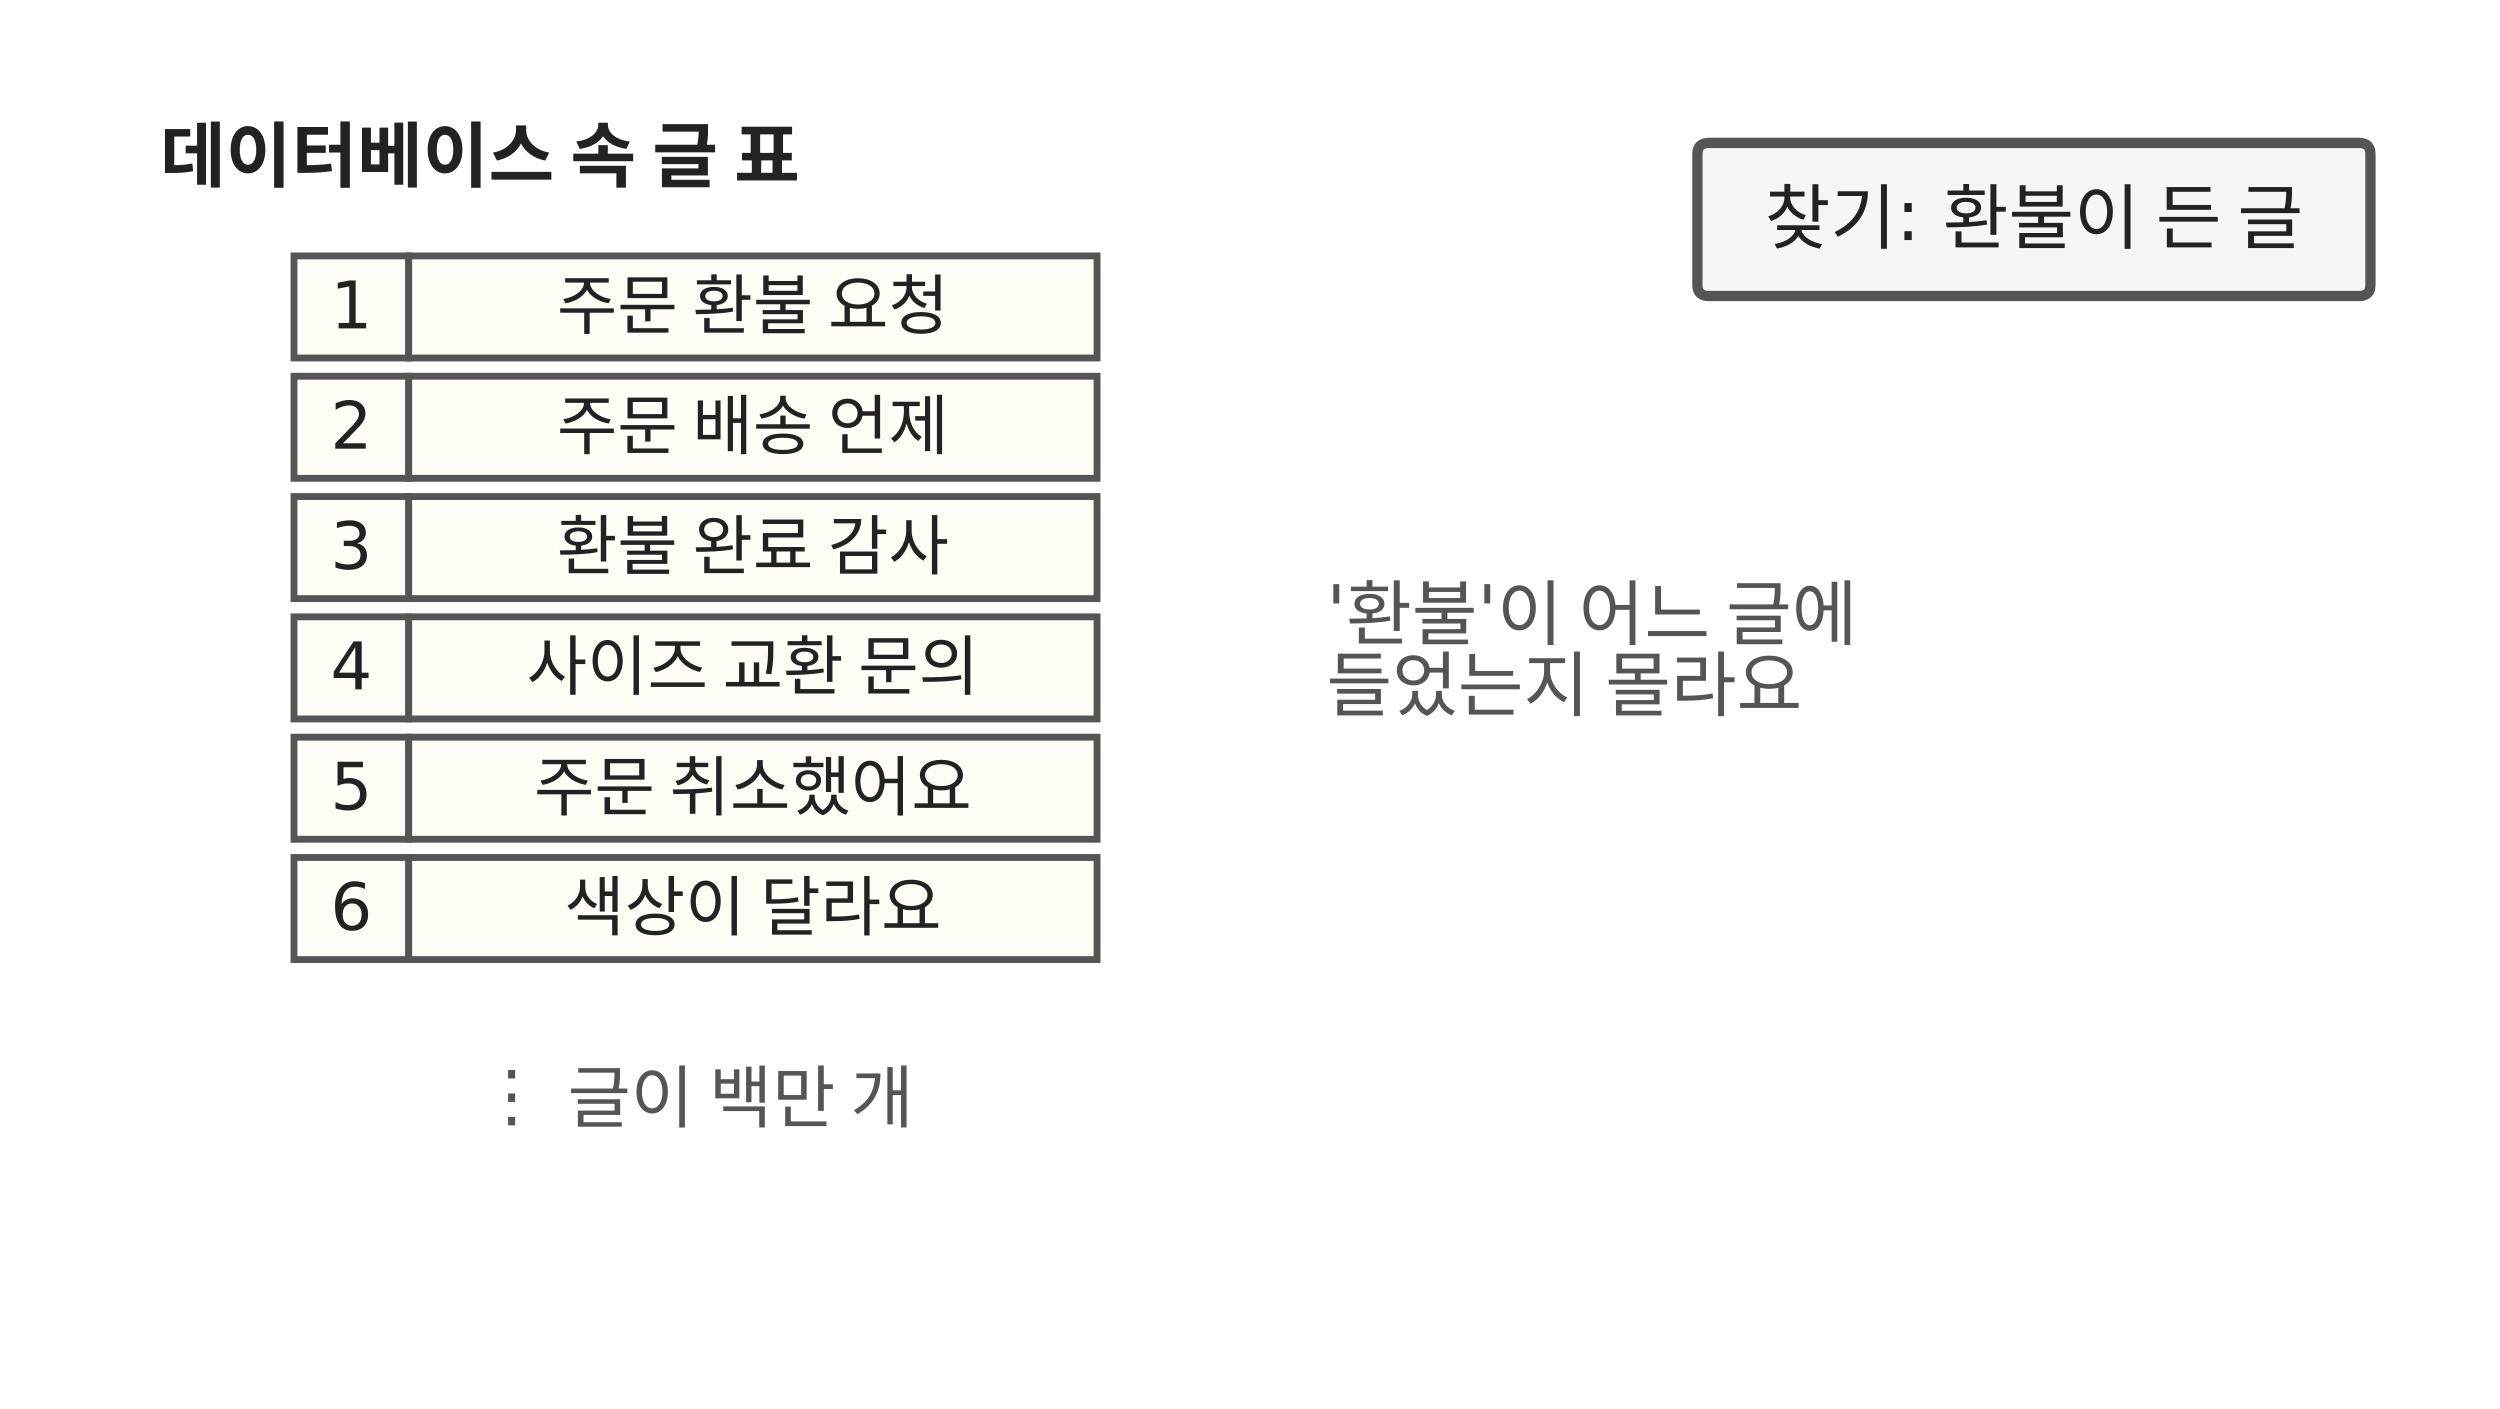
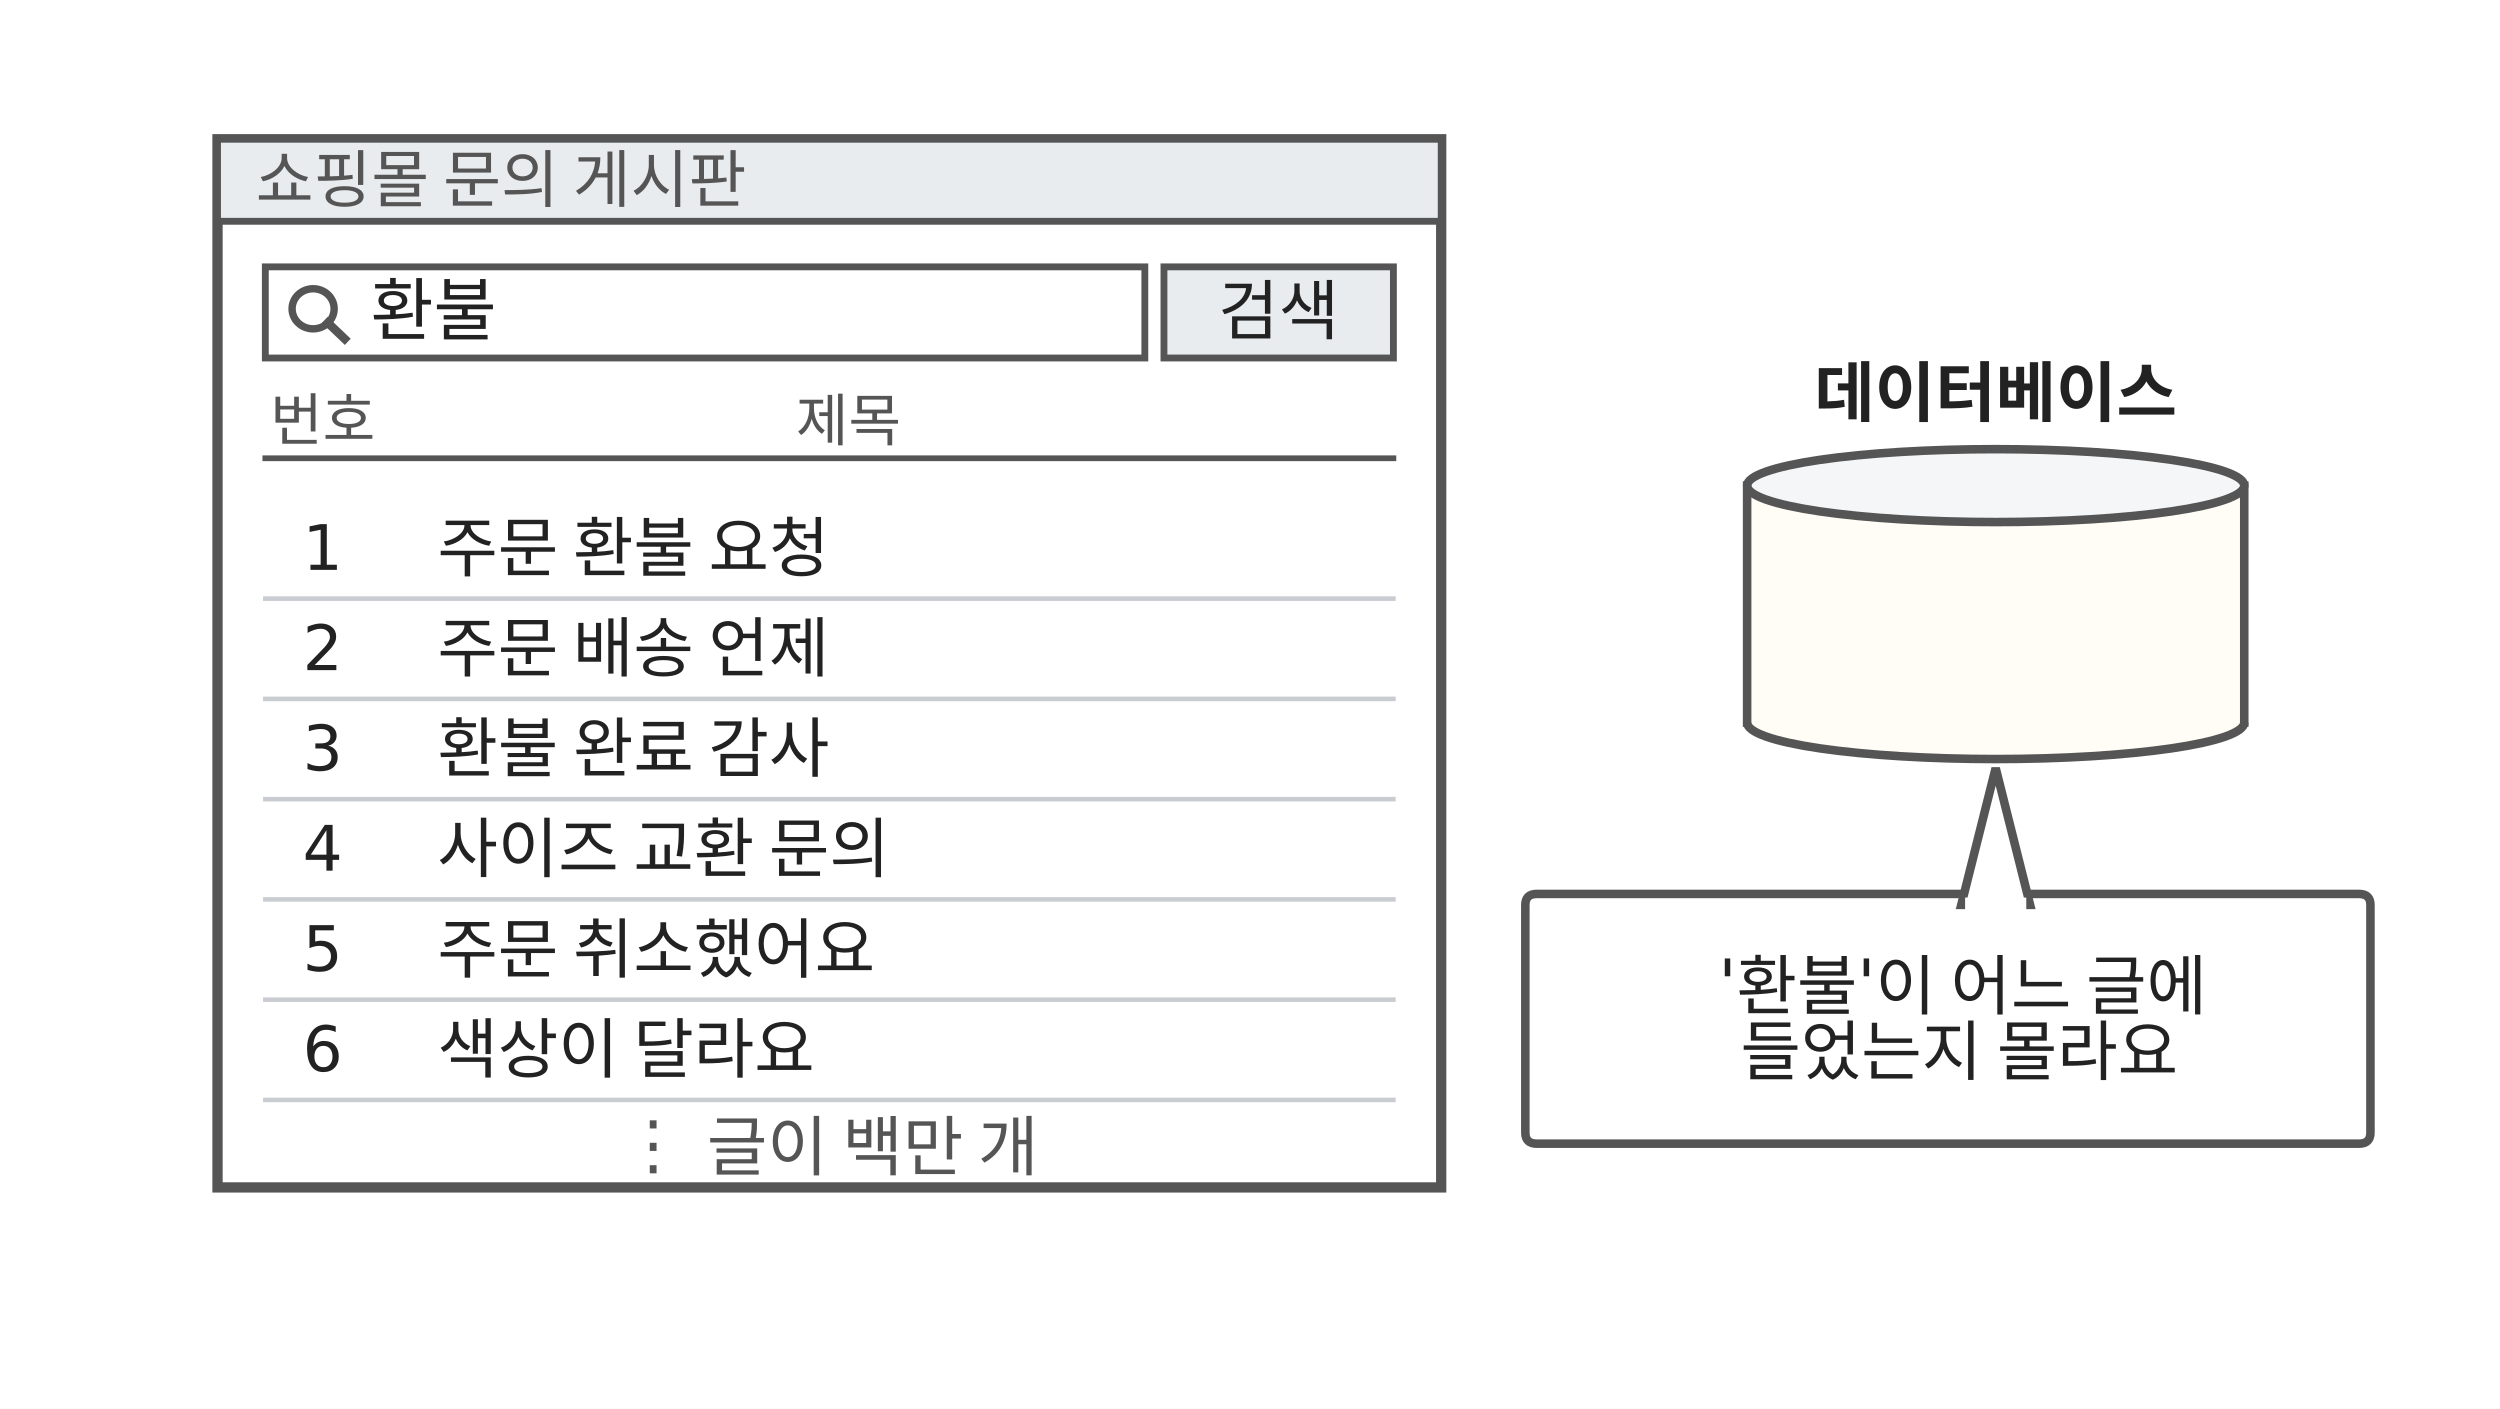
<svg xmlns="http://www.w3.org/2000/svg" width="437.76pt" height="246.672pt" viewBox="0 0 437.76 246.672" version="1.1">
  <defs>
    <style type="text/css">*{stroke-linejoin: round; stroke-linecap: butt}</style>
  </defs>
  <g id="figure_1">
    <g id="patch_1">
      <path d="M 0 246.672  L 437.76 246.672  L 437.76 0  L 0 0  z " style="fill: #ffffff" />
    </g>
    <g id="axes_1">
      <g id="patch_2">
-         <path d="M 18 228.672  L 419.76 228.672  L 419.76 18  L 18 18  L 18 228.672  z " clip-path="url(#pfcfb9cf62e)" style="fill: none" />
+         <path d="M 18 228.672  L 419.76 228.672  L 419.76 18  L 18 18  L 18 228.672  z " clip-path="url(#pef11ce9cfb)" style="fill: none" />
      </g>
      <g id="patch_3">
-         <path d="M 299.232 51.835  L 413.064 51.835  Q 415.073 51.835 415.073 49.92  L 415.073 26.938  Q 415.073 25.022 413.064 25.022  L 299.232 25.022  Q 297.223 25.022 297.223 26.938  L 297.223 49.92  Q 297.223 51.835 299.232 51.835  z " clip-path="url(#pfcfb9cf62e)" style="fill: #f4f6f8; stroke: #555555; stroke-width: 1.8; stroke-linejoin: miter" />
+         <path d="M 38.088 207.924  L 252.36 207.924  L 252.36 24.384  L 38.088 24.384  z " clip-path="url(#pef11ce9cfb)" style="fill: #ffffff; stroke: #555555; stroke-width: 1.8; stroke-linejoin: miter" />
      </g>
      <g id="patch_4">
-         <path d="M 51.48 62.688  L 71.568 62.688  L 71.568 44.813  L 51.48 44.813  z " clip-path="url(#pfcfb9cf62e)" style="fill: #fffdf5; stroke: #555555; stroke-width: 1.2; stroke-linejoin: miter" />
+         <path d="M 38.088 38.748  L 252.36 38.748  L 252.36 24.384  L 38.088 24.384  z " clip-path="url(#pef11ce9cfb)" style="fill: #e9ecef; stroke: #555555; stroke-width: 1.2; stroke-linejoin: miter" />
      </g>
      <g id="patch_5">
-         <path d="M 71.568 62.688  L 192.096 62.688  L 192.096 44.813  L 71.568 44.813  z " clip-path="url(#pfcfb9cf62e)" style="fill: #fffdf5; stroke: #555555; stroke-width: 1.2; stroke-linejoin: miter" />
+         <path d="M 46.458 62.688  L 200.466 62.688  L 200.466 46.728  L 46.458 46.728  z " clip-path="url(#pef11ce9cfb)" style="fill: #ffffff; stroke: #555555; stroke-width: 1.2; stroke-linejoin: miter" />
      </g>
      <g id="patch_6">
-         <path d="M 51.48 83.755  L 71.568 83.755  L 71.568 65.88  L 51.48 65.88  z " clip-path="url(#pfcfb9cf62e)" style="fill: #fffdf5; stroke: #555555; stroke-width: 1.2; stroke-linejoin: miter" />
+         <path d="M 54.828 57.581  C 55.805 57.581 56.742 57.211 57.432 56.552  C 58.123 55.894 58.511 55.001 58.511 54.07  C 58.511 53.138 58.123 52.245 57.432 51.587  C 56.742 50.928 55.805 50.558 54.828 50.558  C 53.851 50.558 52.914 50.928 52.224 51.587  C 51.533 52.245 51.145 53.138 51.145 54.07  C 51.145 55.001 51.533 55.894 52.224 56.552  C 52.914 57.211 53.851 57.581 54.828 57.581  L 54.828 57.581  z " clip-path="url(#pef11ce9cfb)" style="fill: none; stroke: #555555; stroke-width: 1.3; stroke-linejoin: miter" />
      </g>
      <g id="patch_7">
-         <path d="M 71.568 83.755  L 192.096 83.755  L 192.096 65.88  L 71.568 65.88  z " clip-path="url(#pfcfb9cf62e)" style="fill: #fffdf5; stroke: #555555; stroke-width: 1.2; stroke-linejoin: miter" />
+         <path d="M 203.814 62.688  L 243.99 62.688  L 243.99 46.728  L 203.814 46.728  z " clip-path="url(#pef11ce9cfb)" style="fill: #e9ecef; stroke: #555555; stroke-width: 1.2; stroke-linejoin: miter" />
      </g>
      <g id="patch_8">
-         <path d="M 51.48 104.822  L 71.568 104.822  L 71.568 86.947  L 51.48 86.947  z " clip-path="url(#pfcfb9cf62e)" style="fill: #fffdf5; stroke: #555555; stroke-width: 1.2; stroke-linejoin: miter" />
+         <path d="M 349.452 132.912  C 360.995 132.912 372.066 132.239 380.228 131.042  C 388.39 129.845 392.976 128.221 392.976 126.528  C 392.976 124.835 388.39 123.211 380.228 122.014  C 372.066 120.817 360.995 120.144 349.452 120.144  C 337.909 120.144 326.838 120.817 318.676 122.014  C 310.514 123.211 305.928 124.835 305.928 126.528  C 305.928 128.221 310.514 129.845 318.676 131.042  C 326.838 132.239 337.909 132.912 349.452 132.912  z " clip-path="url(#pef11ce9cfb)" style="fill: #fffdf5" />
      </g>
      <g id="patch_9">
-         <path d="M 71.568 104.822  L 192.096 104.822  L 192.096 86.947  L 71.568 86.947  z " clip-path="url(#pfcfb9cf62e)" style="fill: #fffdf5; stroke: #555555; stroke-width: 1.2; stroke-linejoin: miter" />
+         <path d="M 305.928 126.528  L 392.976 126.528  L 392.976 85.032  L 305.928 85.032  z " clip-path="url(#pef11ce9cfb)" style="fill: #fffdf5" />
      </g>
      <g id="patch_10">
-         <path d="M 51.48 125.89  L 71.568 125.89  L 71.568 108.014  L 51.48 108.014  z " clip-path="url(#pfcfb9cf62e)" style="fill: #fffdf5; stroke: #555555; stroke-width: 1.2; stroke-linejoin: miter" />
+         <path d="M 305.928 126.528  C 305.928 128.22 310.517 129.845 318.676 131.042  C 326.835 132.239 337.913 132.912 349.452 132.912  C 360.991 132.912 372.069 132.239 380.228 131.042  C 388.387 129.845 392.976 128.22 392.976 126.528  " clip-path="url(#pef11ce9cfb)" style="fill: none; stroke: #555555; stroke-width: 1.5; stroke-linejoin: miter" />
      </g>
      <g id="patch_11">
-         <path d="M 71.568 125.89  L 192.096 125.89  L 192.096 108.014  L 71.568 108.014  z " clip-path="url(#pfcfb9cf62e)" style="fill: #fffdf5; stroke: #555555; stroke-width: 1.2; stroke-linejoin: miter" />
+         <path d="M 349.452 91.416  C 360.995 91.416 372.066 90.743 380.228 89.546  C 388.39 88.349 392.976 86.725 392.976 85.032  C 392.976 83.339 388.39 81.715 380.228 80.518  C 372.066 79.321 360.995 78.648 349.452 78.648  C 337.909 78.648 326.838 79.321 318.676 80.518  C 310.514 81.715 305.928 83.339 305.928 85.032  C 305.928 86.725 310.514 88.349 318.676 89.546  C 326.838 90.743 337.909 91.416 349.452 91.416  z " clip-path="url(#pef11ce9cfb)" style="fill: #f4f6f8; stroke: #555555; stroke-width: 1.5; stroke-linejoin: miter" />
      </g>
      <g id="patch_12">
-         <path d="M 51.48 146.957  L 71.568 146.957  L 71.568 129.082  L 51.48 129.082  z " clip-path="url(#pfcfb9cf62e)" style="fill: #fffdf5; stroke: #555555; stroke-width: 1.2; stroke-linejoin: miter" />
+         <path d="M 269.1 200.263  L 413.064 200.263  Q 415.073 200.263 415.073 198.348  L 415.073 158.448  Q 415.073 156.533 413.064 156.533  L 269.1 156.533  Q 267.091 156.533 267.091 158.448  L 267.091 198.348  Q 267.091 200.263 269.1 200.263  z " clip-path="url(#pef11ce9cfb)" style="fill: #ffffff; stroke: #555555; stroke-width: 1.5; stroke-linejoin: miter" />
+       </g>
+       <g id="line2d_1">
+         <path d="M 57.406 56.527  L 60.352 59.336  " clip-path="url(#pef11ce9cfb)" style="fill: none; stroke: #555555; stroke-width: 1.5; stroke-linecap: square" />
+       </g>
+       <g id="line2d_2">
+         <path d="M 46.458 80.244  L 243.99 80.244  " clip-path="url(#pef11ce9cfb)" style="fill: none; stroke: #555555; stroke-linecap: square" />
+       </g>
+       <g id="line2d_3">
+         <path d="M 46.458 104.822  L 243.99 104.822  " clip-path="url(#pef11ce9cfb)" style="fill: none; stroke: #c9ccd1; stroke-width: 0.8; stroke-linecap: square" />
+       </g>
+       <g id="line2d_4">
+         <path d="M 46.458 122.378  L 243.99 122.378  " clip-path="url(#pef11ce9cfb)" style="fill: none; stroke: #c9ccd1; stroke-width: 0.8; stroke-linecap: square" />
+       </g>
+       <g id="line2d_5">
+         <path d="M 46.458 139.934  L 243.99 139.934  " clip-path="url(#pef11ce9cfb)" style="fill: none; stroke: #c9ccd1; stroke-width: 0.8; stroke-linecap: square" />
+       </g>
+       <g id="line2d_6">
+         <path d="M 46.458 157.49  L 243.99 157.49  " clip-path="url(#pef11ce9cfb)" style="fill: none; stroke: #c9ccd1; stroke-width: 0.8; stroke-linecap: square" />
+       </g>
+       <g id="line2d_7">
+         <path d="M 46.458 175.046  L 243.99 175.046  " clip-path="url(#pef11ce9cfb)" style="fill: none; stroke: #c9ccd1; stroke-width: 0.8; stroke-linecap: square" />
+       </g>
+       <g id="line2d_8">
+         <path d="M 46.458 192.602  L 243.99 192.602  " clip-path="url(#pef11ce9cfb)" style="fill: none; stroke: #c9ccd1; stroke-width: 0.8; stroke-linecap: square" />
+       </g>
+       <g id="line2d_9">
+         <path d="M 305.928 126.528  L 305.928 85.032  " clip-path="url(#pef11ce9cfb)" style="fill: none; stroke: #555555; stroke-width: 1.5; stroke-linecap: square" />
+       </g>
+       <g id="line2d_10">
+         <path d="M 392.976 126.528  L 392.976 85.032  " clip-path="url(#pef11ce9cfb)" style="fill: none; stroke: #555555; stroke-width: 1.5; stroke-linecap: square" />
+       </g>
+       <g id="text_1">
+         <text style="fill: #555555; font: 11px 'Apple SD Gothic Neo', 'Noto Sans KR', 'Malgun Gothic', 'DejaVu Sans', 'Bitstream Vera Sans', 'Computer Modern Sans Serif', 'Lucida Grande', 'Verdana', 'Geneva', 'Lucid', 'Arial', 'Helvetica', 'Avant Garde', sans-serif; text-anchor: start" x="44.784" y="35.368" transform="rotate(-0 44.784 35.36763)">쇼핑몰 문의 게시판</text>
+       </g>
+       <g id="text_2">
+         <text style="fill: #222222; font: 12px 'Apple SD Gothic Neo', 'Noto Sans KR', 'Malgun Gothic', 'DejaVu Sans', 'Bitstream Vera Sans', 'Computer Modern Sans Serif', 'Lucida Grande', 'Verdana', 'Geneva', 'Lucid', 'Arial', 'Helvetica', 'Avant Garde', sans-serif; text-anchor: start" x="64.872" y="58.62" transform="rotate(-0 64.872 58.62019)">환불</text>
+       </g>
+       <g id="text_3">
+         <text style="fill: #222222; font: 11.5px 'Apple SD Gothic Neo', 'Noto Sans KR', 'Malgun Gothic', 'DejaVu Sans', 'Bitstream Vera Sans', 'Computer Modern Sans Serif', 'Lucida Grande', 'Verdana', 'Geneva', 'Lucid', 'Arial', 'Helvetica', 'Avant Garde', sans-serif; text-anchor: middle" x="223.902" y="58.516" transform="rotate(-0 223.902 58.51558)">검색</text>
+       </g>
+       <g id="text_4">
+         <text style="fill: #555555; font: 10px 'Apple SD Gothic Neo', 'Noto Sans KR', 'Malgun Gothic', 'DejaVu Sans', 'Bitstream Vera Sans', 'Computer Modern Sans Serif', 'Lucida Grande', 'Verdana', 'Geneva', 'Lucid', 'Arial', 'Helvetica', 'Avant Garde', sans-serif; text-anchor: middle" x="56.502" y="77.12" transform="rotate(-0 56.502 77.12016)">번호</text>
+       </g>
+       <g id="text_5">
+         <text style="fill: #555555; font: 10px 'Apple SD Gothic Neo', 'Noto Sans KR', 'Malgun Gothic', 'DejaVu Sans', 'Bitstream Vera Sans', 'Computer Modern Sans Serif', 'Lucida Grande', 'Verdana', 'Geneva', 'Lucid', 'Arial', 'Helvetica', 'Avant Garde', sans-serif; text-anchor: middle" x="148.572" y="77.201" transform="rotate(-0 148.572 77.20063)">제목</text>
+       </g>
+       <g id="text_6">
+         <text style="fill: #222222; font: 11px 'Apple SD Gothic Neo', 'Noto Sans KR', 'Malgun Gothic', 'DejaVu Sans', 'Bitstream Vera Sans', 'Computer Modern Sans Serif', 'Lucida Grande', 'Verdana', 'Geneva', 'Lucid', 'Arial', 'Helvetica', 'Avant Garde', sans-serif; text-anchor: middle" x="56.502" y="99.79" transform="rotate(-0 56.502 99.79017)">1</text>
+       </g>
+       <g id="text_7">
+         <text style="fill: #222222; font: 11.5px 'Apple SD Gothic Neo', 'Noto Sans KR', 'Malgun Gothic', 'DejaVu Sans', 'Bitstream Vera Sans', 'Computer Modern Sans Serif', 'Lucida Grande', 'Verdana', 'Geneva', 'Lucid', 'Arial', 'Helvetica', 'Avant Garde', sans-serif; text-anchor: start" x="76.59" y="100.034" transform="rotate(-0 76.59 100.034)">주문 환불 요청</text>
+       </g>
+       <g id="text_8">
+         <text style="fill: #222222; font: 11px 'Apple SD Gothic Neo', 'Noto Sans KR', 'Malgun Gothic', 'DejaVu Sans', 'Bitstream Vera Sans', 'Computer Modern Sans Serif', 'Lucida Grande', 'Verdana', 'Geneva', 'Lucid', 'Arial', 'Helvetica', 'Avant Garde', sans-serif; text-anchor: middle" x="56.502" y="117.346" transform="rotate(-0 56.502 117.3462)">2</text>
+       </g>
+       <g id="text_9">
+         <text style="fill: #222222; font: 11.5px 'Apple SD Gothic Neo', 'Noto Sans KR', 'Malgun Gothic', 'DejaVu Sans', 'Bitstream Vera Sans', 'Computer Modern Sans Serif', 'Lucida Grande', 'Verdana', 'Geneva', 'Lucid', 'Arial', 'Helvetica', 'Avant Garde', sans-serif; text-anchor: start" x="76.59" y="117.579" transform="rotate(-0 76.59 117.5793)">주문 배송 언제</text>
+       </g>
+       <g id="text_10">
+         <text style="fill: #222222; font: 11px 'Apple SD Gothic Neo', 'Noto Sans KR', 'Malgun Gothic', 'DejaVu Sans', 'Bitstream Vera Sans', 'Computer Modern Sans Serif', 'Lucida Grande', 'Verdana', 'Geneva', 'Lucid', 'Arial', 'Helvetica', 'Avant Garde', sans-serif; text-anchor: middle" x="56.502" y="134.902" transform="rotate(-0 56.502 134.9022)">3</text>
+       </g>
+       <g id="text_11">
+         <text style="fill: #222222; font: 11.5px 'Apple SD Gothic Neo', 'Noto Sans KR', 'Malgun Gothic', 'DejaVu Sans', 'Bitstream Vera Sans', 'Computer Modern Sans Serif', 'Lucida Grande', 'Verdana', 'Geneva', 'Lucid', 'Arial', 'Helvetica', 'Avant Garde', sans-serif; text-anchor: start" x="76.59" y="135.134" transform="rotate(-0 76.59 135.1344)">환불 완료 감사</text>
+       </g>
+       <g id="text_12">
+         <text style="fill: #222222; font: 11px 'Apple SD Gothic Neo', 'Noto Sans KR', 'Malgun Gothic', 'DejaVu Sans', 'Bitstream Vera Sans', 'Computer Modern Sans Serif', 'Lucida Grande', 'Verdana', 'Geneva', 'Lucid', 'Arial', 'Helvetica', 'Avant Garde', sans-serif; text-anchor: middle" x="56.502" y="152.458" transform="rotate(-0 56.502 152.4582)">4</text>
+       </g>
+       <g id="text_13">
+         <text style="fill: #222222; font: 11.5px 'Apple SD Gothic Neo', 'Noto Sans KR', 'Malgun Gothic', 'DejaVu Sans', 'Bitstream Vera Sans', 'Computer Modern Sans Serif', 'Lucida Grande', 'Verdana', 'Geneva', 'Lucid', 'Arial', 'Helvetica', 'Avant Garde', sans-serif; text-anchor: start" x="76.59" y="152.69" transform="rotate(-0 76.59 152.6904)">사이즈 교환 문의</text>
+       </g>
+       <g id="text_14">
+         <text style="fill: #222222; font: 11px 'Apple SD Gothic Neo', 'Noto Sans KR', 'Malgun Gothic', 'DejaVu Sans', 'Bitstream Vera Sans', 'Computer Modern Sans Serif', 'Lucida Grande', 'Verdana', 'Geneva', 'Lucid', 'Arial', 'Helvetica', 'Avant Garde', sans-serif; text-anchor: middle" x="56.502" y="170.014" transform="rotate(-0 56.502 170.0142)">5</text>
+       </g>
+       <g id="text_15">
+         <text style="fill: #222222; font: 11.5px 'Apple SD Gothic Neo', 'Noto Sans KR', 'Malgun Gothic', 'DejaVu Sans', 'Bitstream Vera Sans', 'Computer Modern Sans Serif', 'Lucida Grande', 'Verdana', 'Geneva', 'Lucid', 'Arial', 'Helvetica', 'Avant Garde', sans-serif; text-anchor: start" x="76.59" y="170.31" transform="rotate(-0 76.59 170.3101)">주문 취소했어요</text>
+       </g>
+       <g id="text_16">
+         <text style="fill: #222222; font: 11px 'Apple SD Gothic Neo', 'Noto Sans KR', 'Malgun Gothic', 'DejaVu Sans', 'Bitstream Vera Sans', 'Computer Modern Sans Serif', 'Lucida Grande', 'Verdana', 'Geneva', 'Lucid', 'Arial', 'Helvetica', 'Avant Garde', sans-serif; text-anchor: middle" x="56.502" y="187.57" transform="rotate(-0 56.502 187.5702)">6</text>
+       </g>
+       <g id="text_17">
+         <text style="fill: #222222; font: 11.5px 'Apple SD Gothic Neo', 'Noto Sans KR', 'Malgun Gothic', 'DejaVu Sans', 'Bitstream Vera Sans', 'Computer Modern Sans Serif', 'Lucida Grande', 'Verdana', 'Geneva', 'Lucid', 'Arial', 'Helvetica', 'Avant Garde', sans-serif; text-anchor: start" x="76.59" y="187.792" transform="rotate(-0 76.59 187.7916)">색상이 달라요</text>
+       </g>
+       <g id="text_18">
+         <text style="fill: #555555; font: 11.5px 'Apple SD Gothic Neo', 'Noto Sans KR', 'Malgun Gothic', 'DejaVu Sans', 'Bitstream Vera Sans', 'Computer Modern Sans Serif', 'Lucida Grande', 'Verdana', 'Geneva', 'Lucid', 'Arial', 'Helvetica', 'Avant Garde', sans-serif; text-anchor: middle" x="145.224" y="204.39" transform="rotate(-0 145.224 204.39)">⋮   글이 백만 개</text>
+       </g>
+       <g id="text_19">
+         <text style="fill: #222222; font: 700 11.5px 'Apple SD Gothic Neo', 'Noto Sans KR', 'Malgun Gothic', 'DejaVu Sans', 'Bitstream Vera Sans', 'Computer Modern Sans Serif', 'Lucida Grande', 'Verdana', 'Geneva', 'Lucid', 'Arial', 'Helvetica', 'Avant Garde', sans-serif; text-anchor: middle" x="349.452" y="72.88" transform="rotate(-0 349.452 72.87958)">데이터베이스</text>
      </g>
      <g id="patch_13">
-         <path d="M 71.568 146.957  L 192.096 146.957  L 192.096 129.082  L 71.568 129.082  z " clip-path="url(#pfcfb9cf62e)" style="fill: #fffdf5; stroke: #555555; stroke-width: 1.2; stroke-linejoin: miter" />
+         <path d="M 343.426 158.448  L 355.478 158.448  L 349.452 134.508  z " clip-path="url(#pef11ce9cfb)" style="fill: #ffffff; stroke: #555555; stroke-width: 1.5; stroke-linejoin: miter" />
+       </g>
+       <g id="text_20">
+         <text style="fill: #222222; font: 11.5px 'Apple SD Gothic Neo', 'Noto Sans KR', 'Malgun Gothic', 'DejaVu Sans', 'Bitstream Vera Sans', 'Computer Modern Sans Serif', 'Lucida Grande', 'Verdana', 'Geneva', 'Lucid', 'Arial', 'Helvetica', 'Avant Garde', sans-serif" transform="translate(300.9075 176.2177)">'환불'이 어느 글에</text>
+         <text style="fill: #222222; font: 11.5px 'Apple SD Gothic Neo', 'Noto Sans KR', 'Malgun Gothic', 'DejaVu Sans', 'Bitstream Vera Sans', 'Computer Modern Sans Serif', 'Lucida Grande', 'Verdana', 'Geneva', 'Lucid', 'Arial', 'Helvetica', 'Avant Garde', sans-serif" transform="translate(304.7537 188.215)">들었는지 몰라요</text>
      </g>
      <g id="patch_14">
-         <path d="M 51.48 168.024  L 71.568 168.024  L 71.568 150.149  L 51.48 150.149  z " clip-path="url(#pfcfb9cf62e)" style="fill: #fffdf5; stroke: #555555; stroke-width: 1.2; stroke-linejoin: miter" />
-       </g>
-       <g id="patch_15">
-         <path d="M 71.568 168.024  L 192.096 168.024  L 192.096 150.149  L 71.568 150.149  z " clip-path="url(#pfcfb9cf62e)" style="fill: #fffdf5; stroke: #555555; stroke-width: 1.2; stroke-linejoin: miter" />
-       </g>
-       <g id="text_1">
-         <text style="fill: #222222; font: 700 12.5px 'Apple SD Gothic Neo', 'Noto Sans KR', 'Malgun Gothic', 'DejaVu Sans', 'Bitstream Vera Sans', 'Computer Modern Sans Serif', 'Lucida Grande', 'Verdana', 'Geneva', 'Lucid', 'Arial', 'Helvetica', 'Avant Garde', sans-serif; text-anchor: start" x="28.044" y="31.752" transform="rotate(-0 28.044 31.75178)">데이터베이스 속 글 표</text>
-       </g>
-       <g id="text_2">
-         <text style="fill: #222222; font: 12.5px 'Apple SD Gothic Neo', 'Noto Sans KR', 'Malgun Gothic', 'DejaVu Sans', 'Bitstream Vera Sans', 'Computer Modern Sans Serif', 'Lucida Grande', 'Verdana', 'Geneva', 'Lucid', 'Arial', 'Helvetica', 'Avant Garde', sans-serif; text-anchor: middle" x="356.148" y="42.598" transform="rotate(-0 356.148 42.59775)">찾기: 환불이 든 글</text>
-       </g>
-       <g id="text_3">
-         <text style="fill: #222222; font: 11.5px 'Apple SD Gothic Neo', 'Noto Sans KR', 'Malgun Gothic', 'DejaVu Sans', 'Bitstream Vera Sans', 'Computer Modern Sans Serif', 'Lucida Grande', 'Verdana', 'Geneva', 'Lucid', 'Arial', 'Helvetica', 'Avant Garde', sans-serif; text-anchor: middle" x="61.524" y="57.5" transform="rotate(-0 61.524 57.49958)">1</text>
-       </g>
-       <g id="text_4">
-         <text style="fill: #222222; font: 11.5px 'Apple SD Gothic Neo', 'Noto Sans KR', 'Malgun Gothic', 'DejaVu Sans', 'Bitstream Vera Sans', 'Computer Modern Sans Serif', 'Lucida Grande', 'Verdana', 'Geneva', 'Lucid', 'Arial', 'Helvetica', 'Avant Garde', sans-serif; text-anchor: middle" x="131.832" y="57.58" transform="rotate(-0 131.832 57.58044)">주문 환불 요청</text>
-       </g>
-       <g id="text_5">
-         <text style="fill: #222222; font: 11.5px 'Apple SD Gothic Neo', 'Noto Sans KR', 'Malgun Gothic', 'DejaVu Sans', 'Bitstream Vera Sans', 'Computer Modern Sans Serif', 'Lucida Grande', 'Verdana', 'Geneva', 'Lucid', 'Arial', 'Helvetica', 'Avant Garde', sans-serif; text-anchor: middle" x="61.524" y="78.567" transform="rotate(-0 61.524 78.56678)">2</text>
-       </g>
-       <g id="text_6">
-         <text style="fill: #222222; font: 11.5px 'Apple SD Gothic Neo', 'Noto Sans KR', 'Malgun Gothic', 'DejaVu Sans', 'Bitstream Vera Sans', 'Computer Modern Sans Serif', 'Lucida Grande', 'Verdana', 'Geneva', 'Lucid', 'Arial', 'Helvetica', 'Avant Garde', sans-serif; text-anchor: middle" x="131.832" y="78.637" transform="rotate(-0 131.832 78.63686)">주문 배송 언제</text>
-       </g>
-       <g id="text_7">
-         <text style="fill: #222222; font: 11.5px 'Apple SD Gothic Neo', 'Noto Sans KR', 'Malgun Gothic', 'DejaVu Sans', 'Bitstream Vera Sans', 'Computer Modern Sans Serif', 'Lucida Grande', 'Verdana', 'Geneva', 'Lucid', 'Arial', 'Helvetica', 'Avant Garde', sans-serif; text-anchor: middle" x="61.524" y="99.634" transform="rotate(-0 61.524 99.63398)">3</text>
-       </g>
-       <g id="text_8">
-         <text style="fill: #222222; font: 11.5px 'Apple SD Gothic Neo', 'Noto Sans KR', 'Malgun Gothic', 'DejaVu Sans', 'Bitstream Vera Sans', 'Computer Modern Sans Serif', 'Lucida Grande', 'Verdana', 'Geneva', 'Lucid', 'Arial', 'Helvetica', 'Avant Garde', sans-serif; text-anchor: middle" x="131.832" y="99.703" transform="rotate(-0 131.832 99.70316)">환불 완료 감사</text>
-       </g>
-       <g id="text_9">
-         <text style="fill: #222222; font: 11.5px 'Apple SD Gothic Neo', 'Noto Sans KR', 'Malgun Gothic', 'DejaVu Sans', 'Bitstream Vera Sans', 'Computer Modern Sans Serif', 'Lucida Grande', 'Verdana', 'Geneva', 'Lucid', 'Arial', 'Helvetica', 'Avant Garde', sans-serif; text-anchor: middle" x="61.524" y="120.701" transform="rotate(-0 61.524 120.7012)">4</text>
-       </g>
-       <g id="text_10">
-         <text style="fill: #222222; font: 11.5px 'Apple SD Gothic Neo', 'Noto Sans KR', 'Malgun Gothic', 'DejaVu Sans', 'Bitstream Vera Sans', 'Computer Modern Sans Serif', 'Lucida Grande', 'Verdana', 'Geneva', 'Lucid', 'Arial', 'Helvetica', 'Avant Garde', sans-serif; text-anchor: middle" x="131.832" y="120.77" transform="rotate(-0 131.832 120.7704)">사이즈 교환 문의</text>
-       </g>
-       <g id="text_11">
-         <text style="fill: #222222; font: 11.5px 'Apple SD Gothic Neo', 'Noto Sans KR', 'Malgun Gothic', 'DejaVu Sans', 'Bitstream Vera Sans', 'Computer Modern Sans Serif', 'Lucida Grande', 'Verdana', 'Geneva', 'Lucid', 'Arial', 'Helvetica', 'Avant Garde', sans-serif; text-anchor: middle" x="61.524" y="141.768" transform="rotate(-0 61.524 141.7684)">5</text>
-       </g>
-       <g id="text_12">
-         <text style="fill: #222222; font: 11.5px 'Apple SD Gothic Neo', 'Noto Sans KR', 'Malgun Gothic', 'DejaVu Sans', 'Bitstream Vera Sans', 'Computer Modern Sans Serif', 'Lucida Grande', 'Verdana', 'Geneva', 'Lucid', 'Arial', 'Helvetica', 'Avant Garde', sans-serif; text-anchor: middle" x="131.832" y="141.901" transform="rotate(-0 131.832 141.9013)">주문 취소했어요</text>
-       </g>
-       <g id="text_13">
-         <text style="fill: #222222; font: 11.5px 'Apple SD Gothic Neo', 'Noto Sans KR', 'Malgun Gothic', 'DejaVu Sans', 'Bitstream Vera Sans', 'Computer Modern Sans Serif', 'Lucida Grande', 'Verdana', 'Geneva', 'Lucid', 'Arial', 'Helvetica', 'Avant Garde', sans-serif; text-anchor: middle" x="61.524" y="162.836" transform="rotate(-0 61.524 162.8356)">6</text>
-       </g>
-       <g id="text_14">
-         <text style="fill: #222222; font: 11.5px 'Apple SD Gothic Neo', 'Noto Sans KR', 'Malgun Gothic', 'DejaVu Sans', 'Bitstream Vera Sans', 'Computer Modern Sans Serif', 'Lucida Grande', 'Verdana', 'Geneva', 'Lucid', 'Arial', 'Helvetica', 'Avant Garde', sans-serif; text-anchor: middle" x="131.832" y="162.894" transform="rotate(-0 131.832 162.894)">색상이 달라요</text>
-       </g>
-       <g id="text_15">
-         <text style="fill: #555555; font: 12px 'Apple SD Gothic Neo', 'Noto Sans KR', 'Malgun Gothic', 'DejaVu Sans', 'Bitstream Vera Sans', 'Computer Modern Sans Serif', 'Lucida Grande', 'Verdana', 'Geneva', 'Lucid', 'Arial', 'Helvetica', 'Avant Garde', sans-serif; text-anchor: middle" x="121.788" y="195.937" transform="rotate(-0 121.788 195.9371)">⋮  글이 백만 개</text>
-       </g>
-       <g id="text_16">
-         <text style="fill: #555555; font: 12.5px 'Apple SD Gothic Neo', 'Noto Sans KR', 'Malgun Gothic', 'DejaVu Sans', 'Bitstream Vera Sans', 'Computer Modern Sans Serif', 'Lucida Grande', 'Verdana', 'Geneva', 'Lucid', 'Arial', 'Helvetica', 'Avant Garde', sans-serif" transform="translate(232.272 111.3901)">'환불'이 어느 글에</text>
-         <text style="fill: #555555; font: 12.5px 'Apple SD Gothic Neo', 'Noto Sans KR', 'Malgun Gothic', 'DejaVu Sans', 'Bitstream Vera Sans', 'Computer Modern Sans Serif', 'Lucida Grande', 'Verdana', 'Geneva', 'Lucid', 'Arial', 'Helvetica', 'Avant Garde', sans-serif" transform="translate(232.272 124.4307)">들었는지 몰라요</text>
+         <path d="M 344.095 159.725  L 354.809 159.725  L 354.809 157.171  L 344.095 157.171  z " clip-path="url(#pef11ce9cfb)" style="fill: #ffffff" />
      </g>
    </g>
  </g>
  <defs>
-     <clipPath id="pfcfb9cf62e">
+     <clipPath id="pef11ce9cfb">
      <rect x="18" y="18" width="401.76" height="210.672" />
    </clipPath>
  </defs>
</svg>
